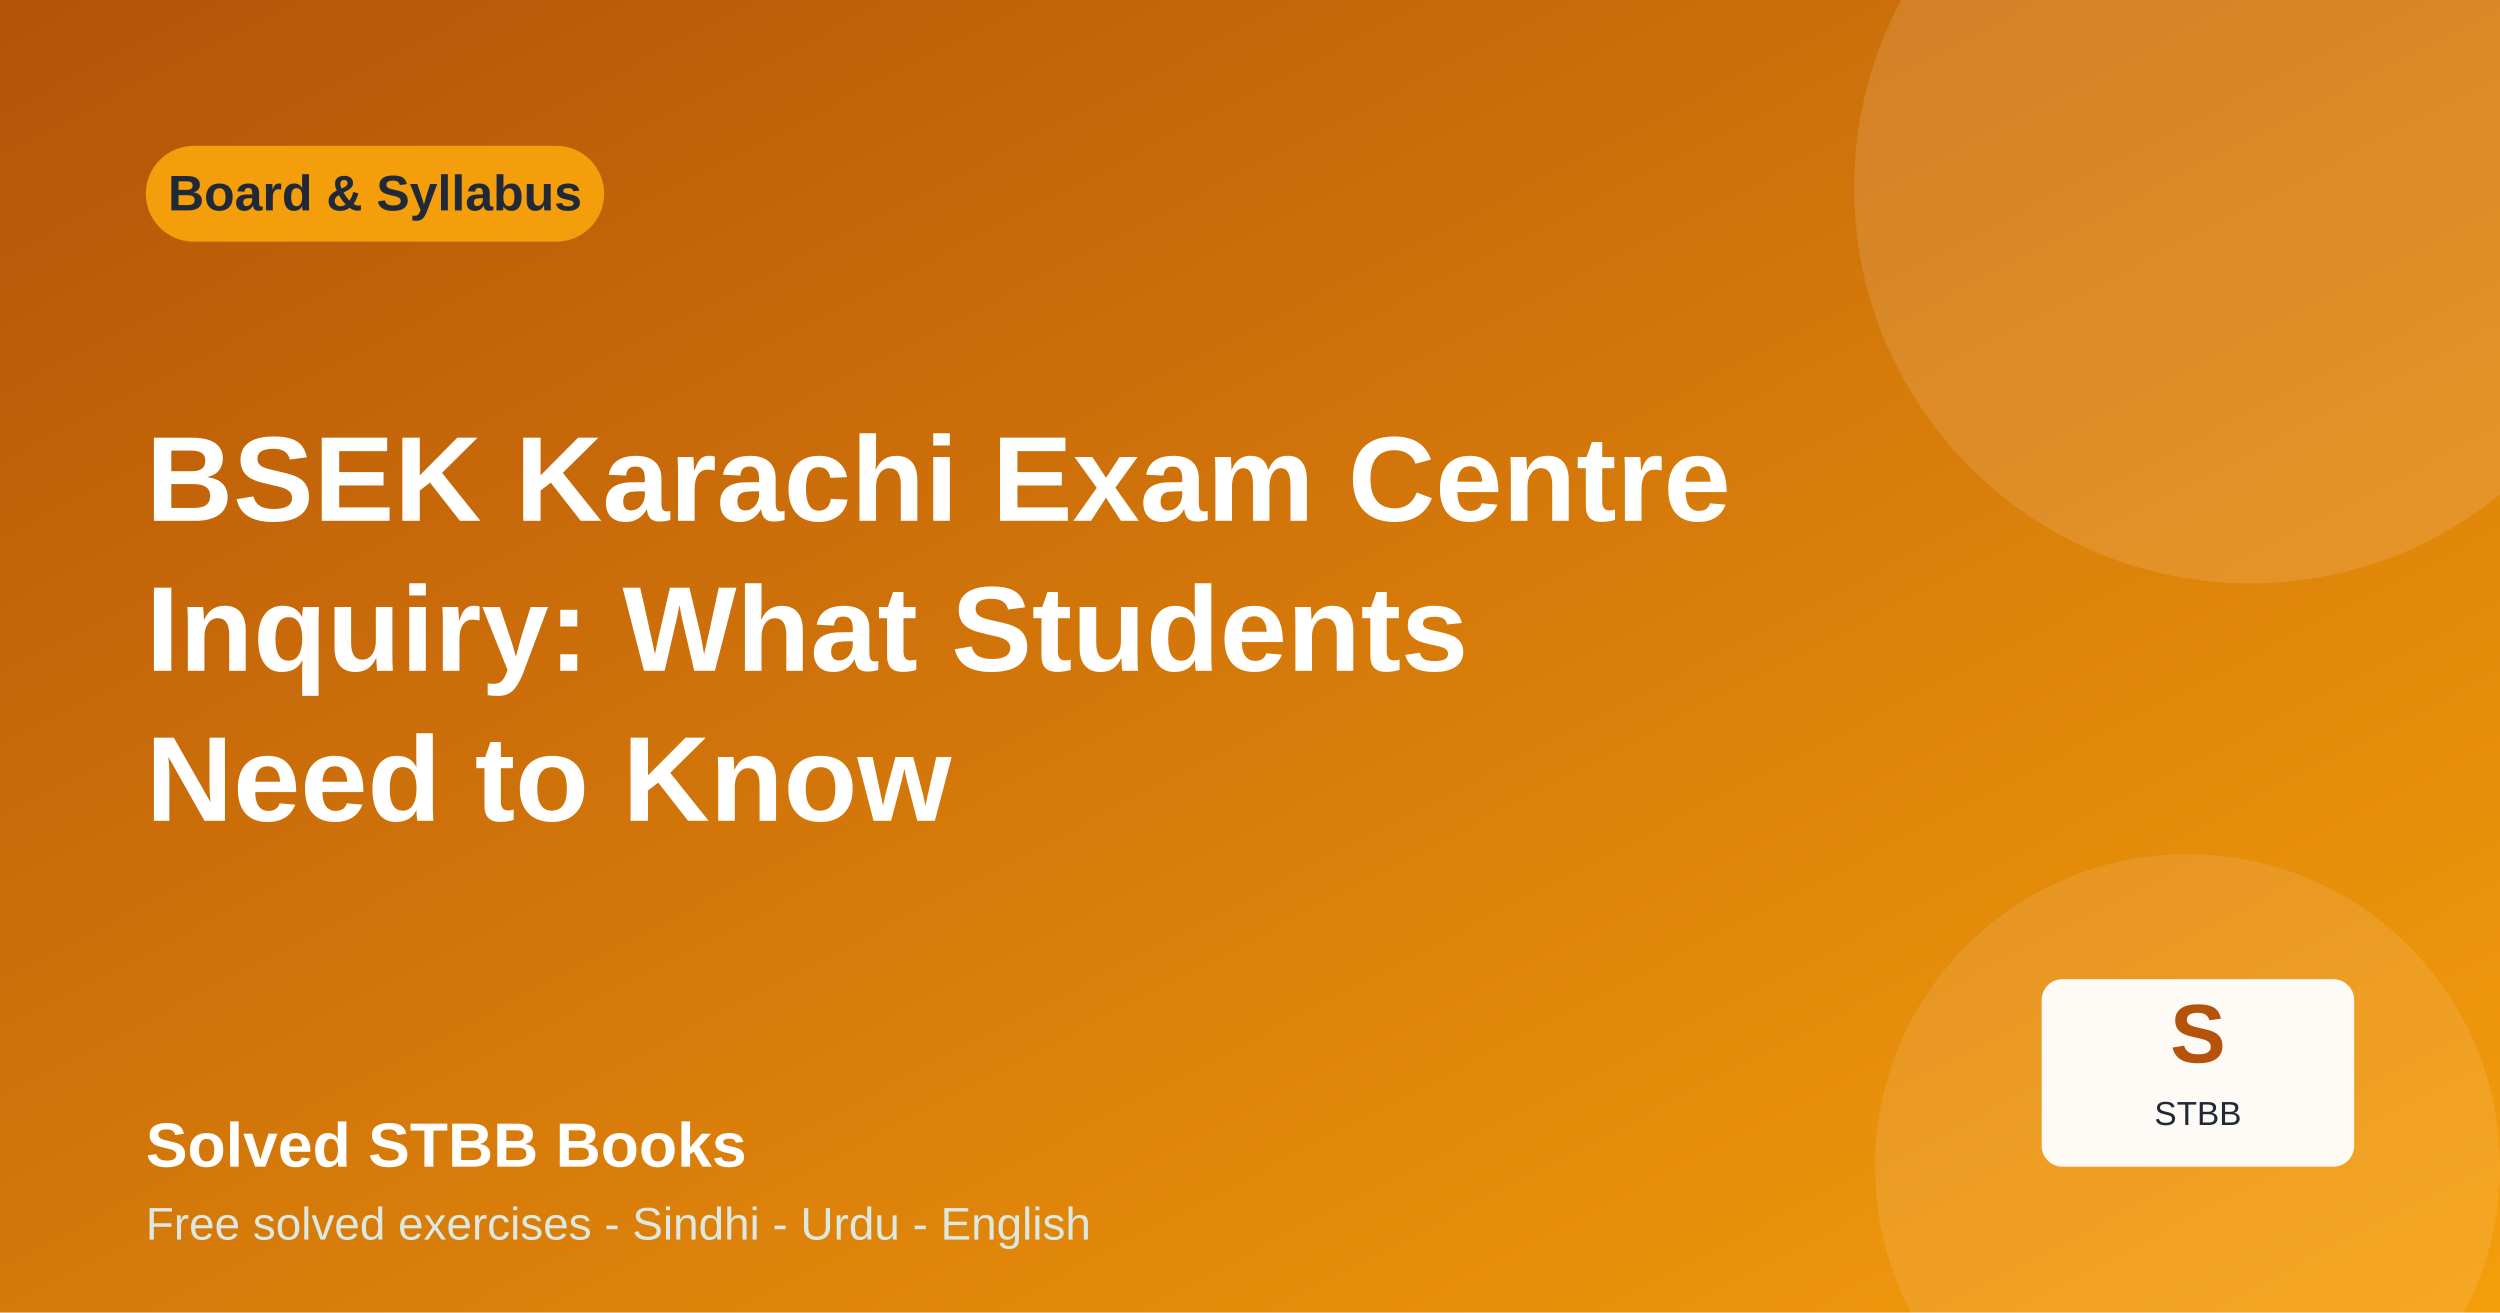
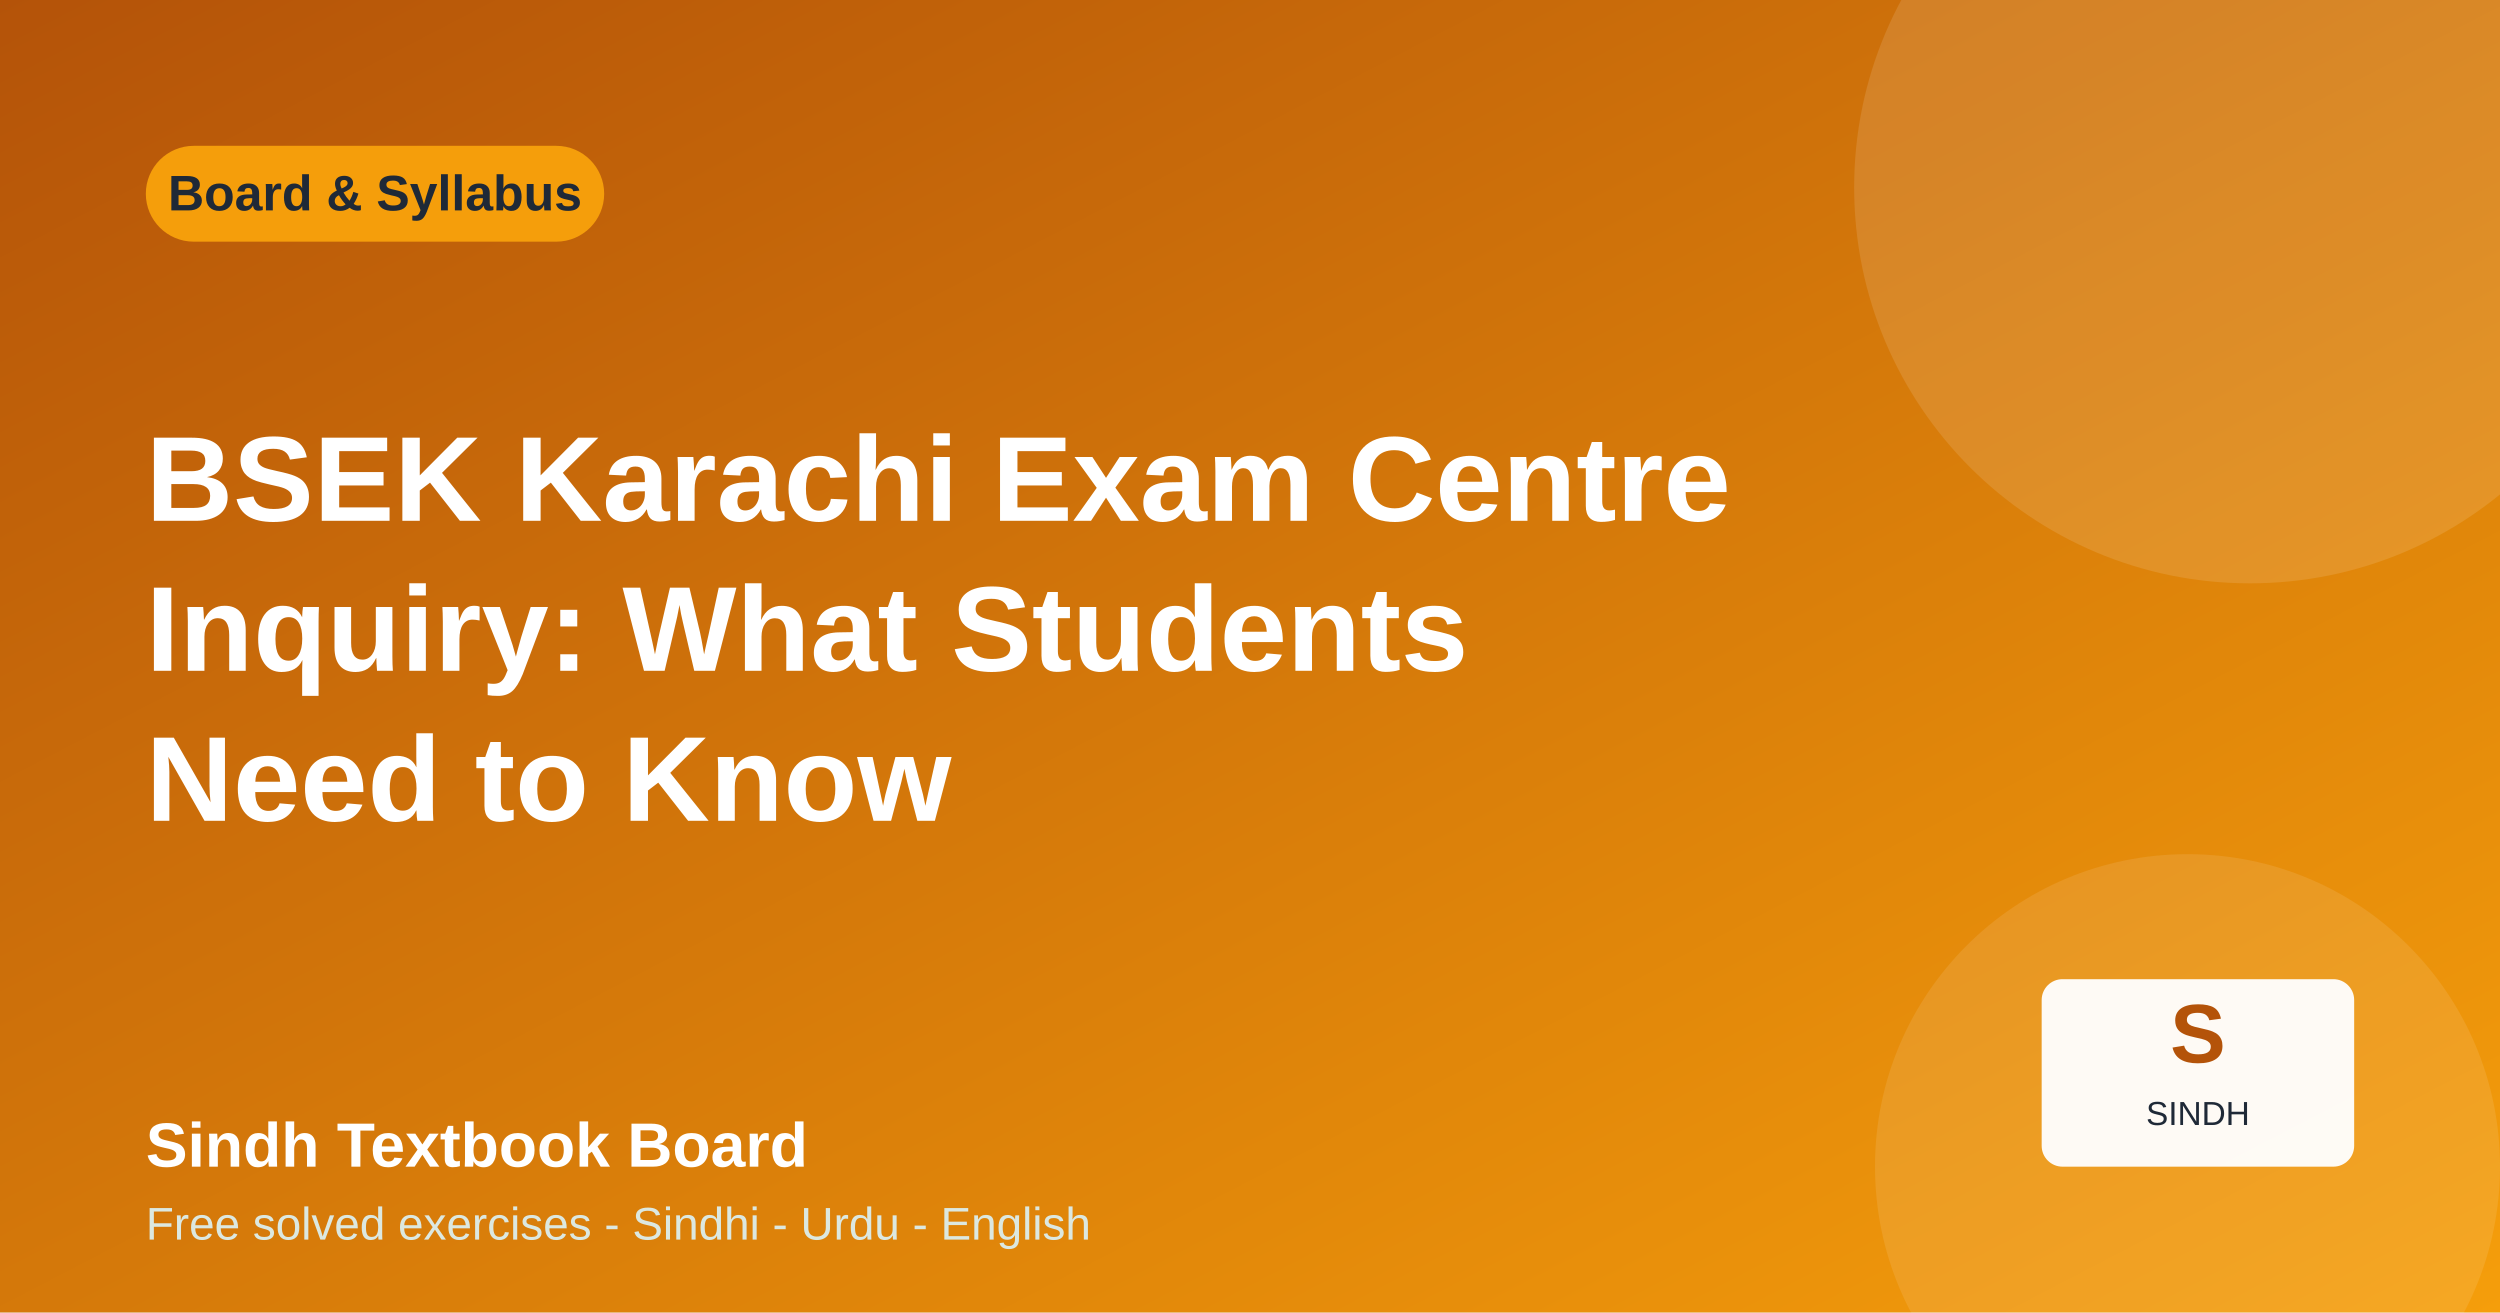
<svg xmlns="http://www.w3.org/2000/svg" width="1200" height="630" viewBox="0 0 1200 630">
  <defs>
    <linearGradient id="g" x1="0" y1="0" x2="1" y2="1">
      <stop offset="0" stop-color="#B45309" />
      <stop offset="1" stop-color="#F59E0B" />
    </linearGradient>
  </defs>
  <rect width="1200" height="630" fill="url(#g)" />
  <circle cx="1080" cy="90" r="190" fill="#ffffff" opacity="0.12" />
  <circle cx="1050" cy="560" r="150" fill="#ffffff" opacity="0.10" />
  <rect x="70" y="70" width="220" height="46" rx="23" fill="#F59E0B" />
  <text x="180" y="101" font-family="Arial, sans-serif" font-size="24" font-weight="bold" fill="#1F2937" text-anchor="middle">Board &amp; Syllabus</text>
  <text x="70" y="250" font-family="Arial, sans-serif" font-size="58" font-weight="bold" fill="#ffffff">BSEK Karachi Exam Centre</text>
  <text x="70" y="322" font-family="Arial, sans-serif" font-size="58" font-weight="bold" fill="#ffffff">Inquiry: What Students</text>
  <text x="70" y="394" font-family="Arial, sans-serif" font-size="58" font-weight="bold" fill="#ffffff">Need to Know</text>
-   <text x="70" y="560" font-family="Arial, sans-serif" font-size="30" font-weight="bold" fill="#ffffff">Solved STBB Books</text>
+   <text x="70" y="560" font-family="Arial, sans-serif" font-size="30" font-weight="bold" fill="#ffffff">Sindh Textbook Board</text>
  <text x="70" y="595" font-family="Arial, sans-serif" font-size="22" fill="#DCE8E0">Free solved exercises - Sindhi - Urdu - English</text>
  <rect x="980" y="470" width="150" height="90" rx="10" fill="#ffffff" opacity="0.95" />
  <text x="1055" y="510" font-family="Arial, sans-serif" font-size="40" font-weight="bold" fill="#B45309" text-anchor="middle">S</text>
-   <text x="1055" y="540" font-family="Arial, sans-serif" font-size="16" fill="#1F2937" text-anchor="middle">STBB</text>
+   <text x="1055" y="540" font-family="Arial, sans-serif" font-size="16" fill="#1F2937" text-anchor="middle">SINDH</text>
</svg>
